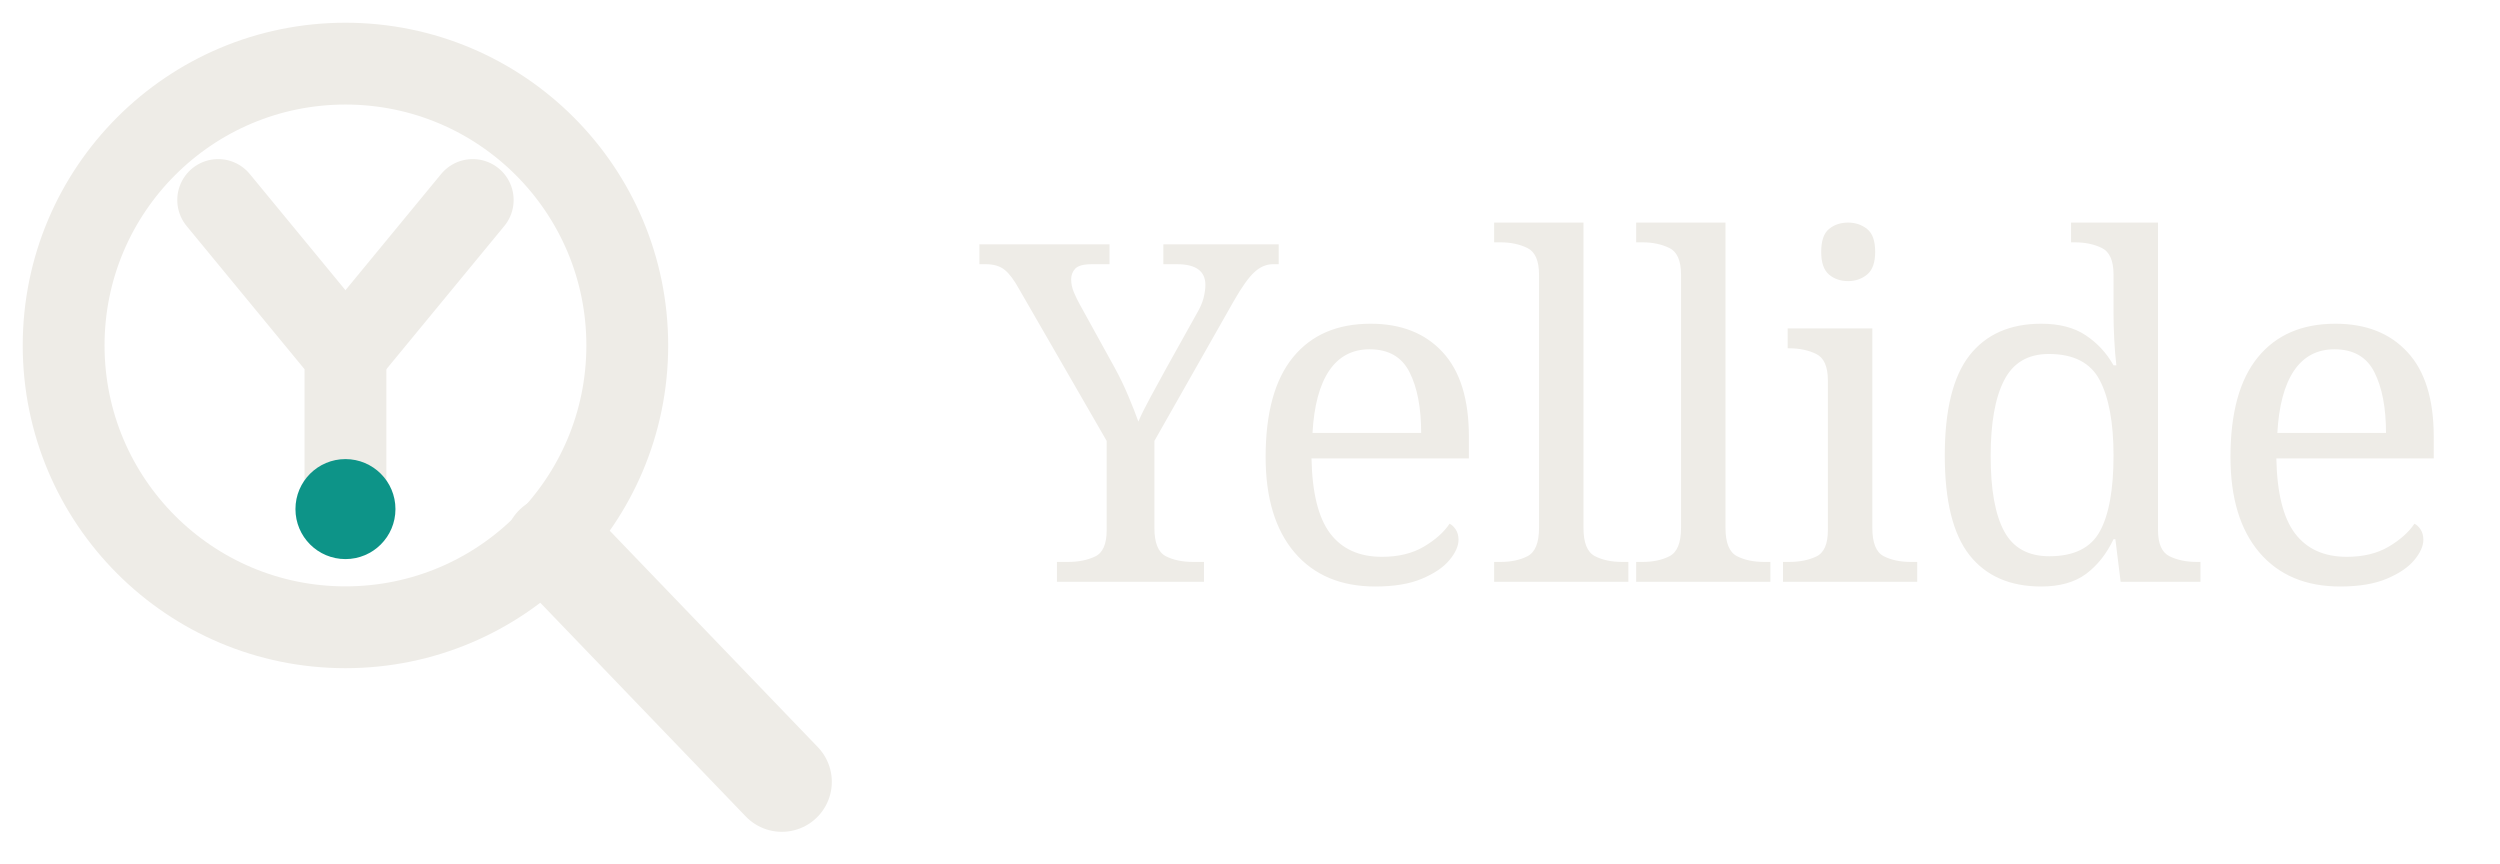
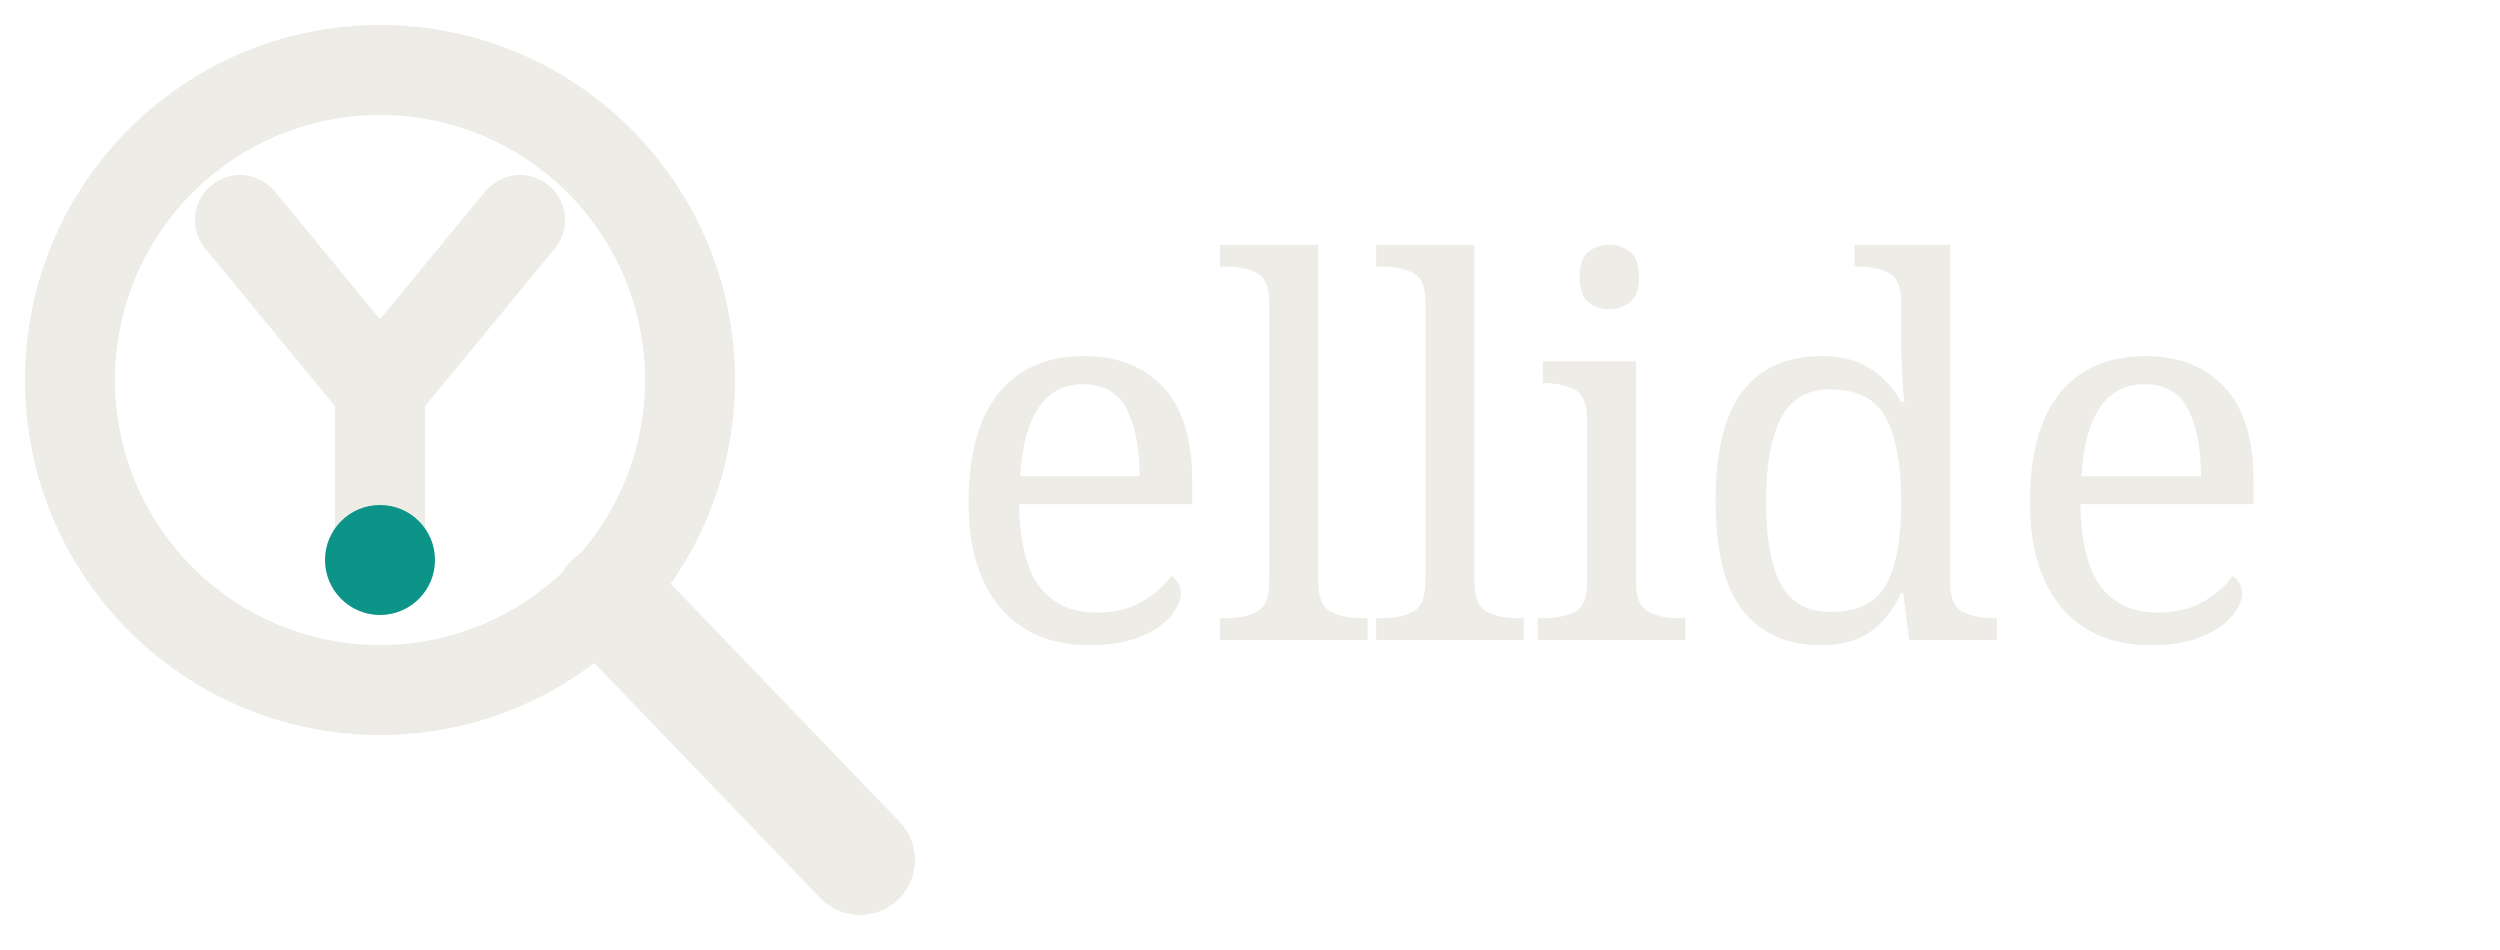
- <svg xmlns="http://www.w3.org/2000/svg" viewBox="14 12 275 95" width="275" height="95" role="img" aria-label="Yellide">
+ <svg xmlns="http://www.w3.org/2000/svg" viewBox="14 12 250 95" width="250" height="95" role="img" aria-label="Yellide">
  <g fill="none" stroke="#eeece7" stroke-width="9" stroke-linecap="round" stroke-linejoin="round">
    <circle cx="52" cy="50" r="31" />
    <path d="M75 72 L100 98" stroke-width="11" />
    <path d="M38 34 L52 51 L52 68" />
    <path d="M66 34 L52 51" />
  </g>
  <circle cx="52" cy="68" r="5.5" fill="#0d9488" />
-   <text x="122" y="76" font-family="ui-serif, Georgia, serif" font-size="52" letter-spacing="-0.5" fill="#eeece7">Yellide</text>
+   <text x="108" y="76" font-family="ui-serif, Georgia, serif" font-size="52" letter-spacing="-0.5" fill="#eeece7">ellide</text>
</svg>
